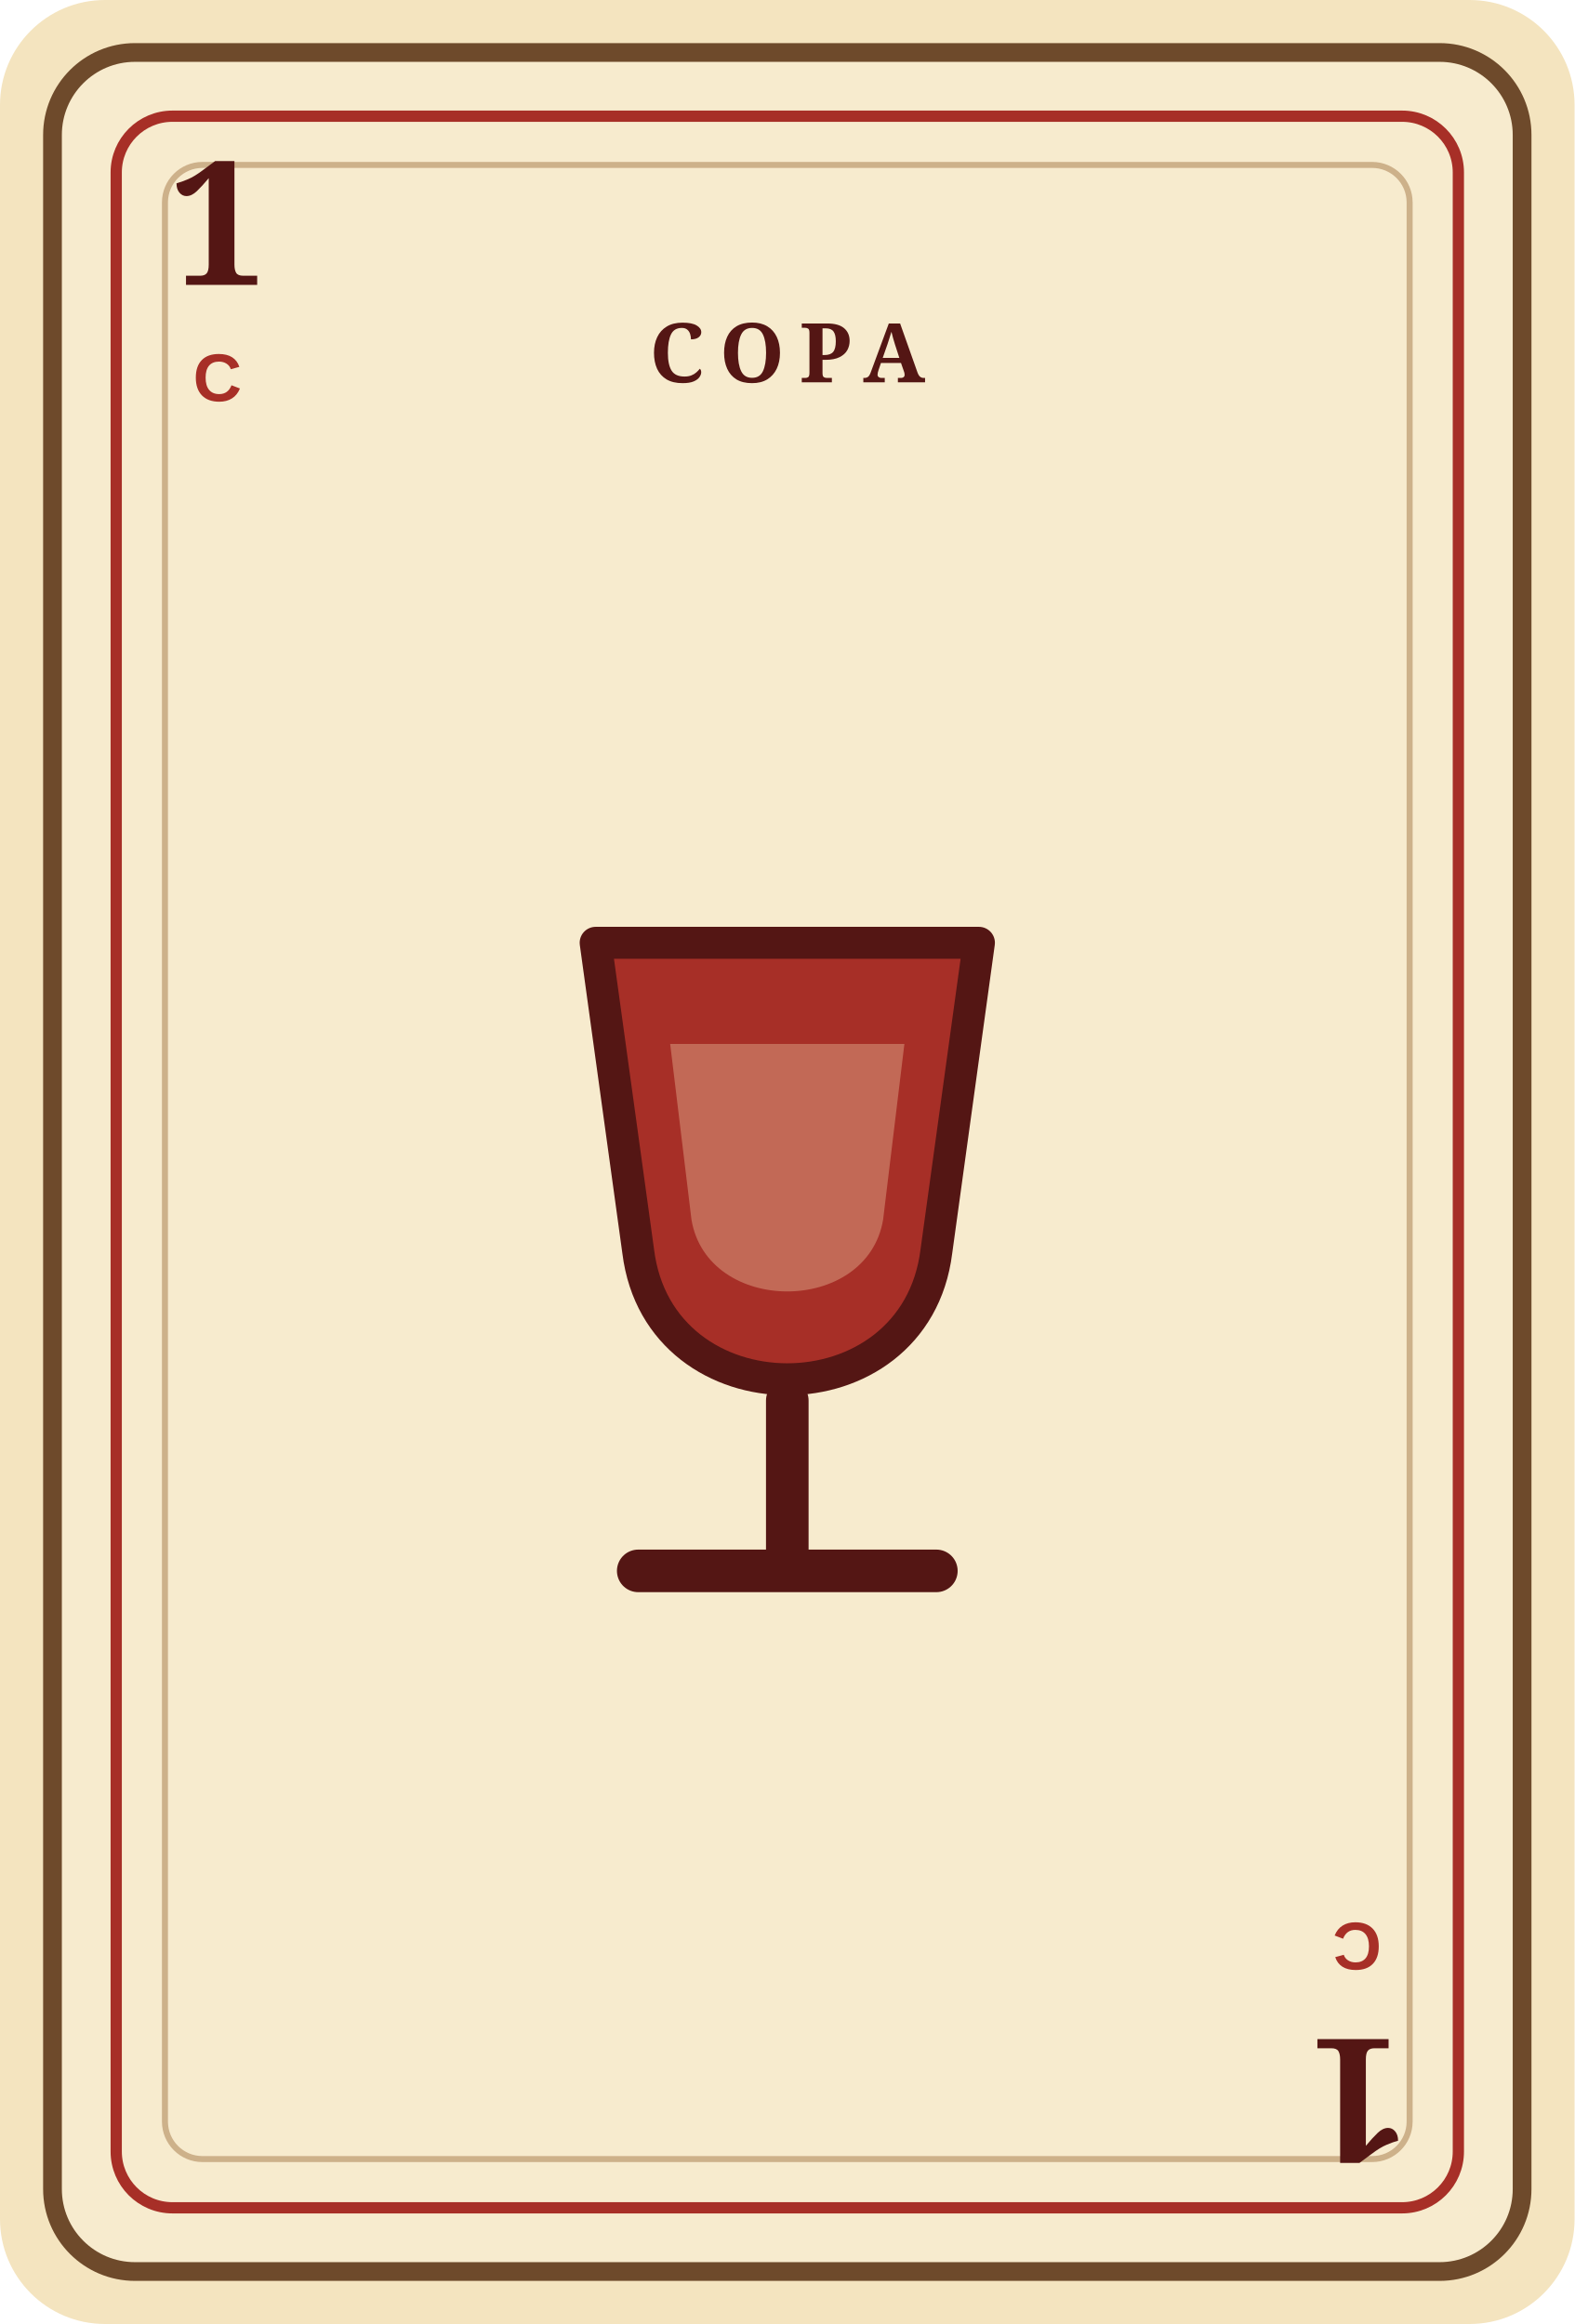
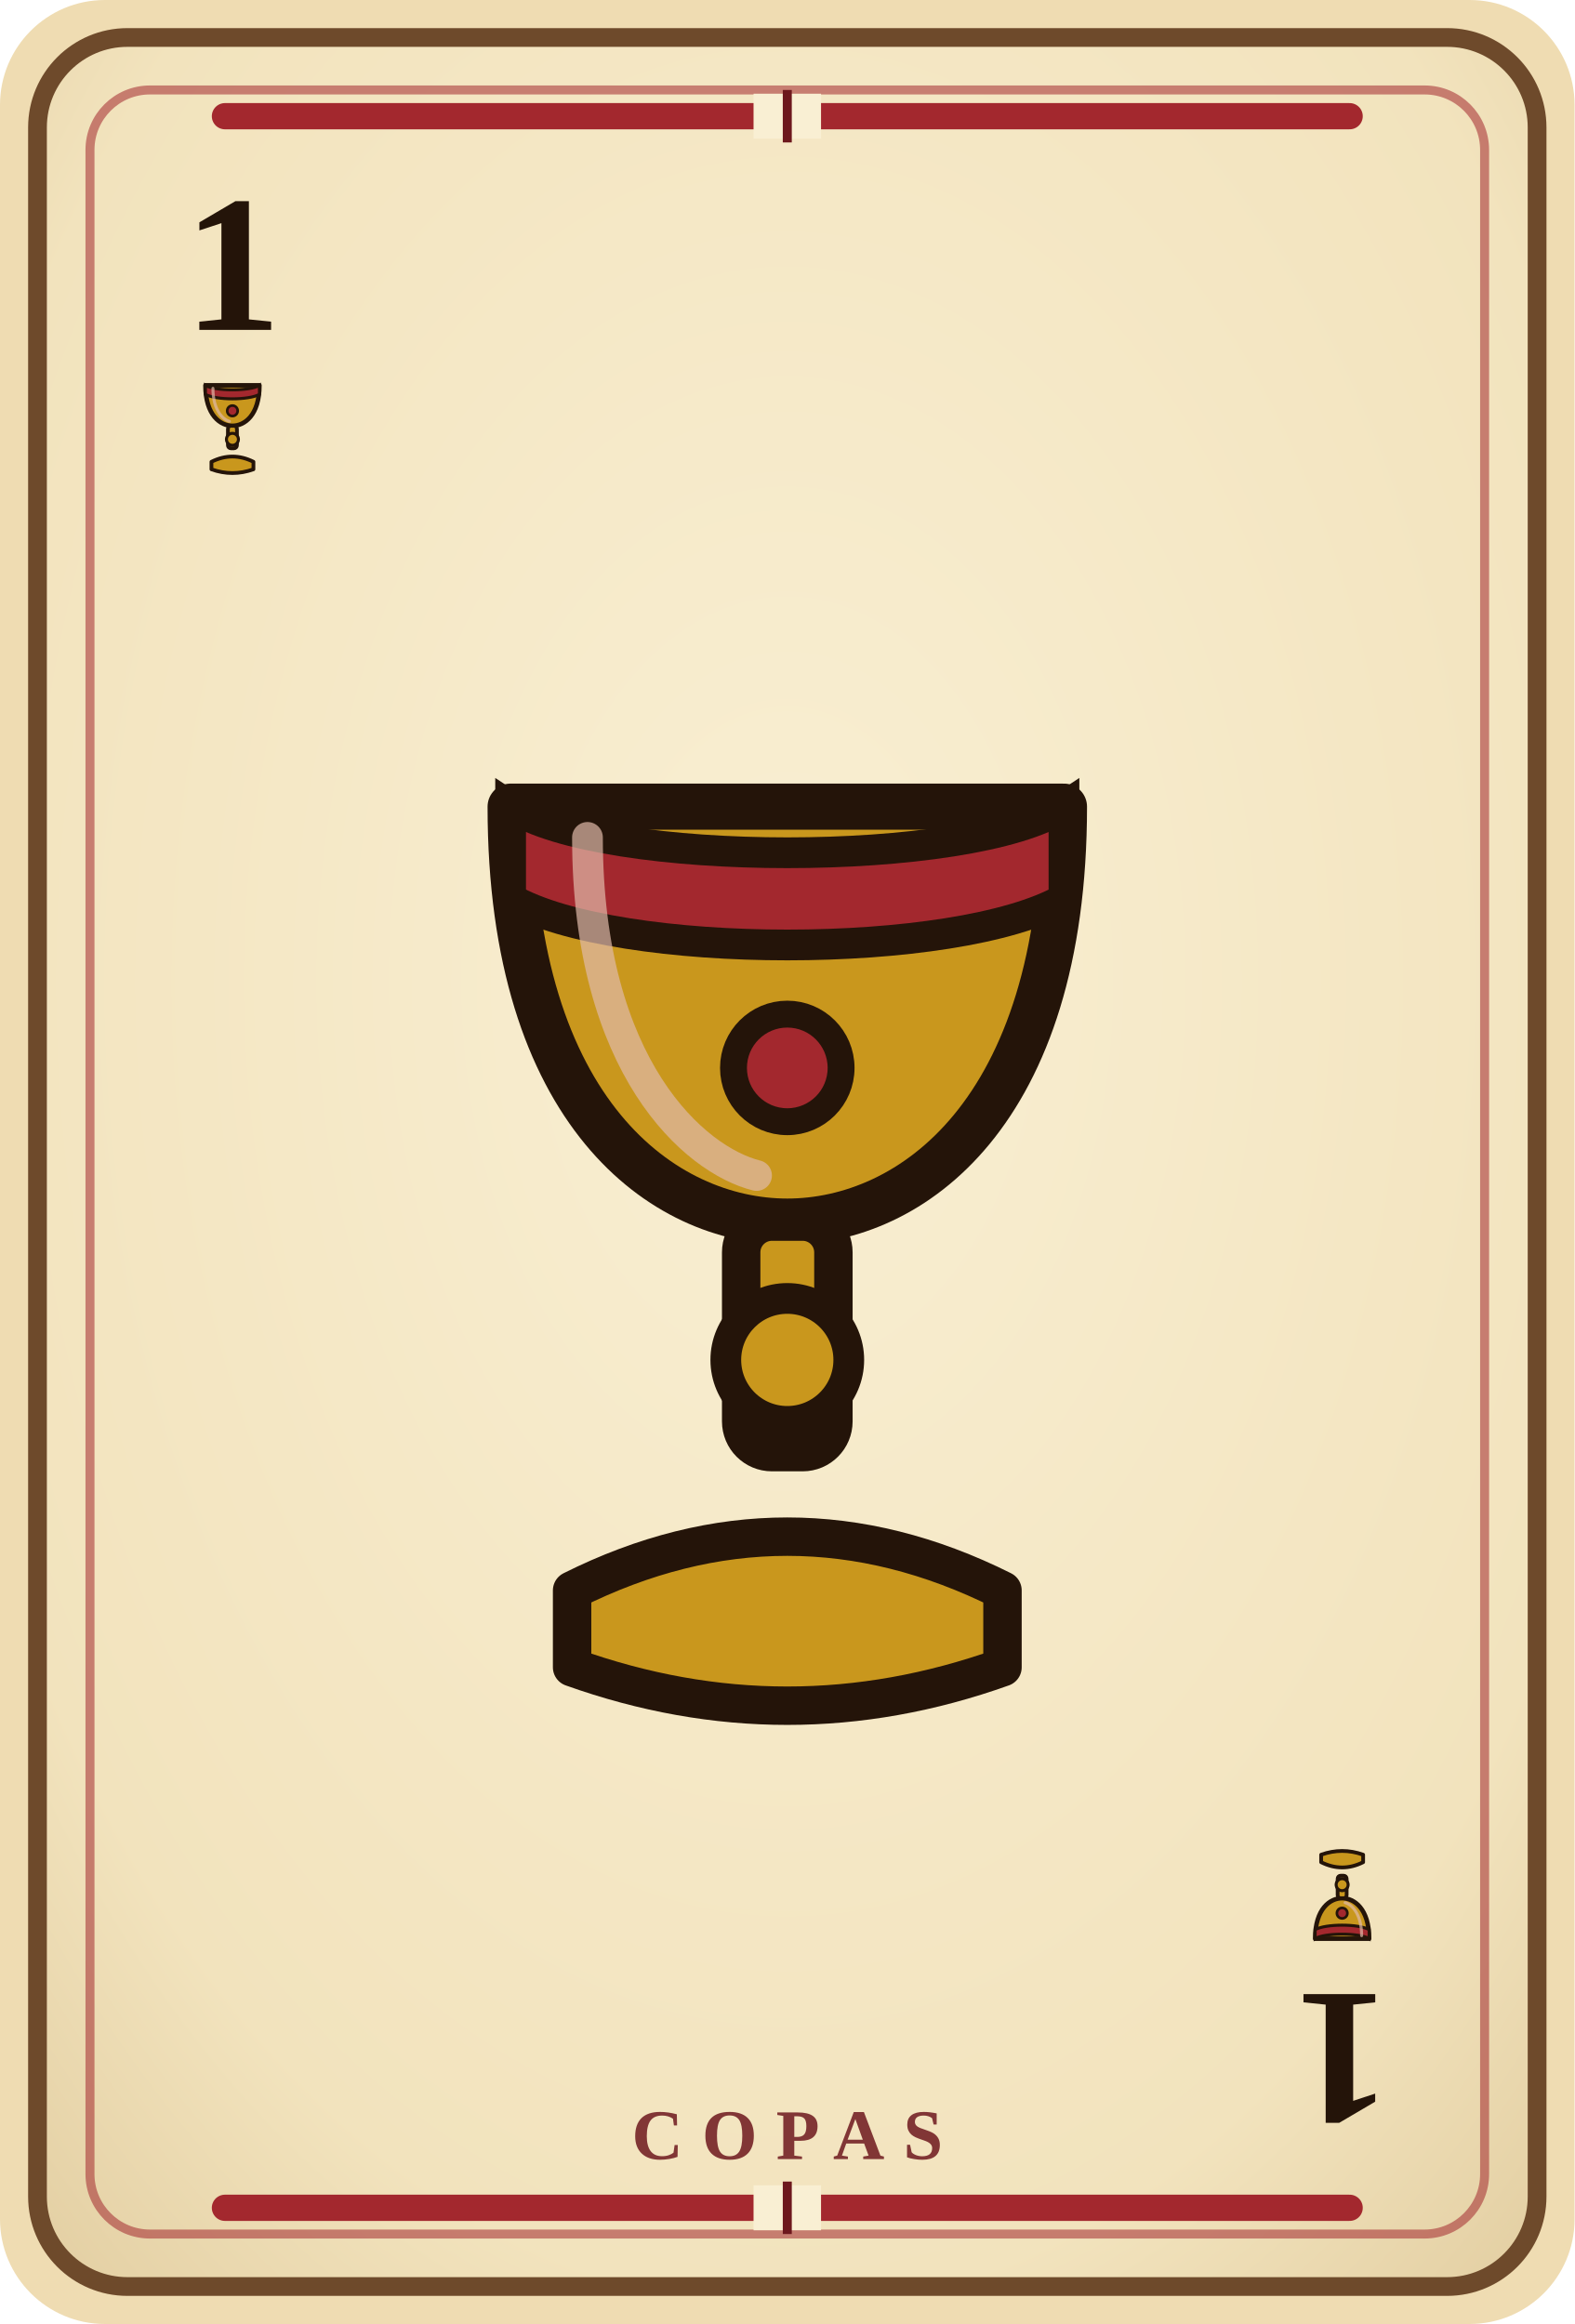
- <svg xmlns="http://www.w3.org/2000/svg" width="420" height="620" viewBox="0 0 420 620" role="img" aria-label="1 de COPA">
-   <rect width="420" height="620" rx="28" fill="#f4e4bf" />
-   <rect x="14" y="14" width="392" height="592" rx="22" fill="#f7ebce" stroke="#6e4a2b" stroke-width="5" />
-   <rect x="31" y="31" width="358" height="558" rx="15" fill="none" stroke="#a72f27" stroke-width="3" />
-   <rect x="44" y="44" width="332" height="532" rx="10" fill="none" stroke="#9f7040" stroke-width="1.6" opacity="0.48" />
-   <g transform="translate(58 76) rotate(0)">
-     <text x="0" y="0" text-anchor="middle" font-family="Georgia, serif" font-size="46" font-weight="800" fill="#541614">1</text>
-     <text x="0" y="31" text-anchor="middle" font-family="Arial, sans-serif" font-size="18" font-weight="900" fill="#a72f27">C</text>
-   </g>
-   <g transform="translate(362 544) rotate(180)">
-     <text x="0" y="0" text-anchor="middle" font-family="Georgia, serif" font-size="46" font-weight="800" fill="#541614">1</text>
-     <text x="0" y="31" text-anchor="middle" font-family="Arial, sans-serif" font-size="18" font-weight="900" fill="#a72f27">C</text>
-   </g>
-   <text x="210" y="102" text-anchor="middle" font-family="Georgia, serif" font-size="22" font-weight="700" letter-spacing="4" fill="#541614">COPA</text>
-   <g>
-     <g transform="translate(210 314) rotate(0) scale(1.42)">
-       <path d="M-36-44H36L28 14C24 46-24 46-28 14Z" fill="#a72f27" stroke="#541614" stroke-width="6" stroke-linejoin="round" />
-       <path d="M-22-25H22L18 8C15 26-15 26-18 8Z" fill="#eec7a4" opacity="0.38" />
-       <path d="M0 42V74M-28 74H28" stroke="#541614" stroke-width="8" stroke-linecap="round" />
+ <svg xmlns="http://www.w3.org/2000/svg" width="420" height="620" viewBox="0 0 420 620" role="img" aria-label="1 de COPAS">
+   <defs>
+     <radialGradient id="paper" cx="50%" cy="42%" r="75%">
+       <stop offset="0%" stop-color="#f9efd3" />
+       <stop offset="78%" stop-color="#f2e3bd" />
+       <stop offset="100%" stop-color="#e4d0a4" />
+     </radialGradient>
+   </defs>
+   <rect width="420" height="620" rx="28" fill="#efdcb2" />
+   <rect x="10" y="10" width="400" height="600" rx="24" fill="url(#paper)" stroke="#6e4a2b" stroke-width="5" />
+   <rect x="24" y="24" width="372" height="572" rx="16" fill="none" stroke="#a3282e" stroke-width="2.4" opacity="0.55" />
+   <path d="M60,31 H360 M60,589 H360" stroke="#a3282e" stroke-width="7" stroke-linecap="round" />
+   <rect x="201.0" y="25" width="18" height="12" fill="#f9efd3" />
+   <path d="M210.0,24 L210.0,38" stroke="#6d181d" stroke-width="2.4" />
+   <rect x="201.0" y="583" width="18" height="12" fill="#f9efd3" />
+   <path d="M210.0,582 L210.0,596" stroke="#6d181d" stroke-width="2.4" />
+   <g transform="translate(62 88) rotate(0)">
+     <text x="0" y="0" text-anchor="middle" font-family="Georgia, 'Times New Roman', serif" font-size="52" font-weight="700" fill="#241409">1</text>
+     <g transform="translate(0 26) rotate(0) scale(0.2)">
+       <path d="M-36,-56 C-36,-16 -16,-2 0,-2 C16,-2 36,-16 36,-56 Z" fill="#c9971d" stroke="#241409" stroke-width="6" stroke-linejoin="round" />
+       <path d="M-36,-56 C-24,-48 24,-48 36,-56 L36,-44 C22,-36 -22,-36 -36,-44 Z" fill="#a3282e" stroke="#241409" stroke-width="4" />
+       <circle cx="0" cy="-22" r="7" fill="#a3282e" stroke="#241409" stroke-width="3.5" />
+       <rect x="-6" y="-2" width="12" height="30" rx="4" fill="#c9971d" stroke="#241409" stroke-width="5" />
+       <circle cx="0" cy="16" r="8" fill="#c9971d" stroke="#241409" stroke-width="4" />
+       <path d="M-28,46 Q0,32 28,46 L28,56 Q0,66 -28,56 Z" fill="#c9971d" stroke="#241409" stroke-width="5" stroke-linejoin="round" />
+       <path d="M-26,-52 C-26,-22 -12,-10 -4,-8" fill="none" stroke="#dfb9a8" stroke-width="4" stroke-linecap="round" opacity="0.7" />
    </g>
  </g>
+   <g transform="translate(358 532) rotate(180)">
+     <text x="0" y="0" text-anchor="middle" font-family="Georgia, 'Times New Roman', serif" font-size="52" font-weight="700" fill="#241409">1</text>
+     <g transform="translate(0 26) rotate(0) scale(0.2)">
+       <path d="M-36,-56 C-36,-16 -16,-2 0,-2 C16,-2 36,-16 36,-56 Z" fill="#c9971d" stroke="#241409" stroke-width="6" stroke-linejoin="round" />
+       <path d="M-36,-56 C-24,-48 24,-48 36,-56 L36,-44 C22,-36 -22,-36 -36,-44 Z" fill="#a3282e" stroke="#241409" stroke-width="4" />
+       <circle cx="0" cy="-22" r="7" fill="#a3282e" stroke="#241409" stroke-width="3.5" />
+       <rect x="-6" y="-2" width="12" height="30" rx="4" fill="#c9971d" stroke="#241409" stroke-width="5" />
+       <circle cx="0" cy="16" r="8" fill="#c9971d" stroke="#241409" stroke-width="4" />
+       <path d="M-28,46 Q0,32 28,46 L28,56 Q0,66 -28,56 Z" fill="#c9971d" stroke="#241409" stroke-width="5" stroke-linejoin="round" />
+       <path d="M-26,-52 C-26,-22 -12,-10 -4,-8" fill="none" stroke="#dfb9a8" stroke-width="4" stroke-linecap="round" opacity="0.7" />
+     </g>
+   </g>
+   <text x="210" y="576" text-anchor="middle" font-family="Georgia, 'Times New Roman', serif" font-size="19" font-weight="700" letter-spacing="5" fill="#6d181d" opacity="0.85">COPAS</text>
+   <g transform="translate(210 330) rotate(0) scale(2.05)">
+     <path d="M-36,-56 C-36,-16 -16,-2 0,-2 C16,-2 36,-16 36,-56 Z" fill="#c9971d" stroke="#241409" stroke-width="6" stroke-linejoin="round" />
+     <path d="M-36,-56 C-24,-48 24,-48 36,-56 L36,-44 C22,-36 -22,-36 -36,-44 Z" fill="#a3282e" stroke="#241409" stroke-width="4" />
+     <circle cx="0" cy="-22" r="7" fill="#a3282e" stroke="#241409" stroke-width="3.5" />
+     <rect x="-6" y="-2" width="12" height="30" rx="4" fill="#c9971d" stroke="#241409" stroke-width="5" />
+     <circle cx="0" cy="16" r="8" fill="#c9971d" stroke="#241409" stroke-width="4" />
+     <path d="M-28,46 Q0,32 28,46 L28,56 Q0,66 -28,56 Z" fill="#c9971d" stroke="#241409" stroke-width="5" stroke-linejoin="round" />
+     <path d="M-26,-52 C-26,-22 -12,-10 -4,-8" fill="none" stroke="#dfb9a8" stroke-width="4" stroke-linecap="round" opacity="0.7" />
+   </g>
</svg>
